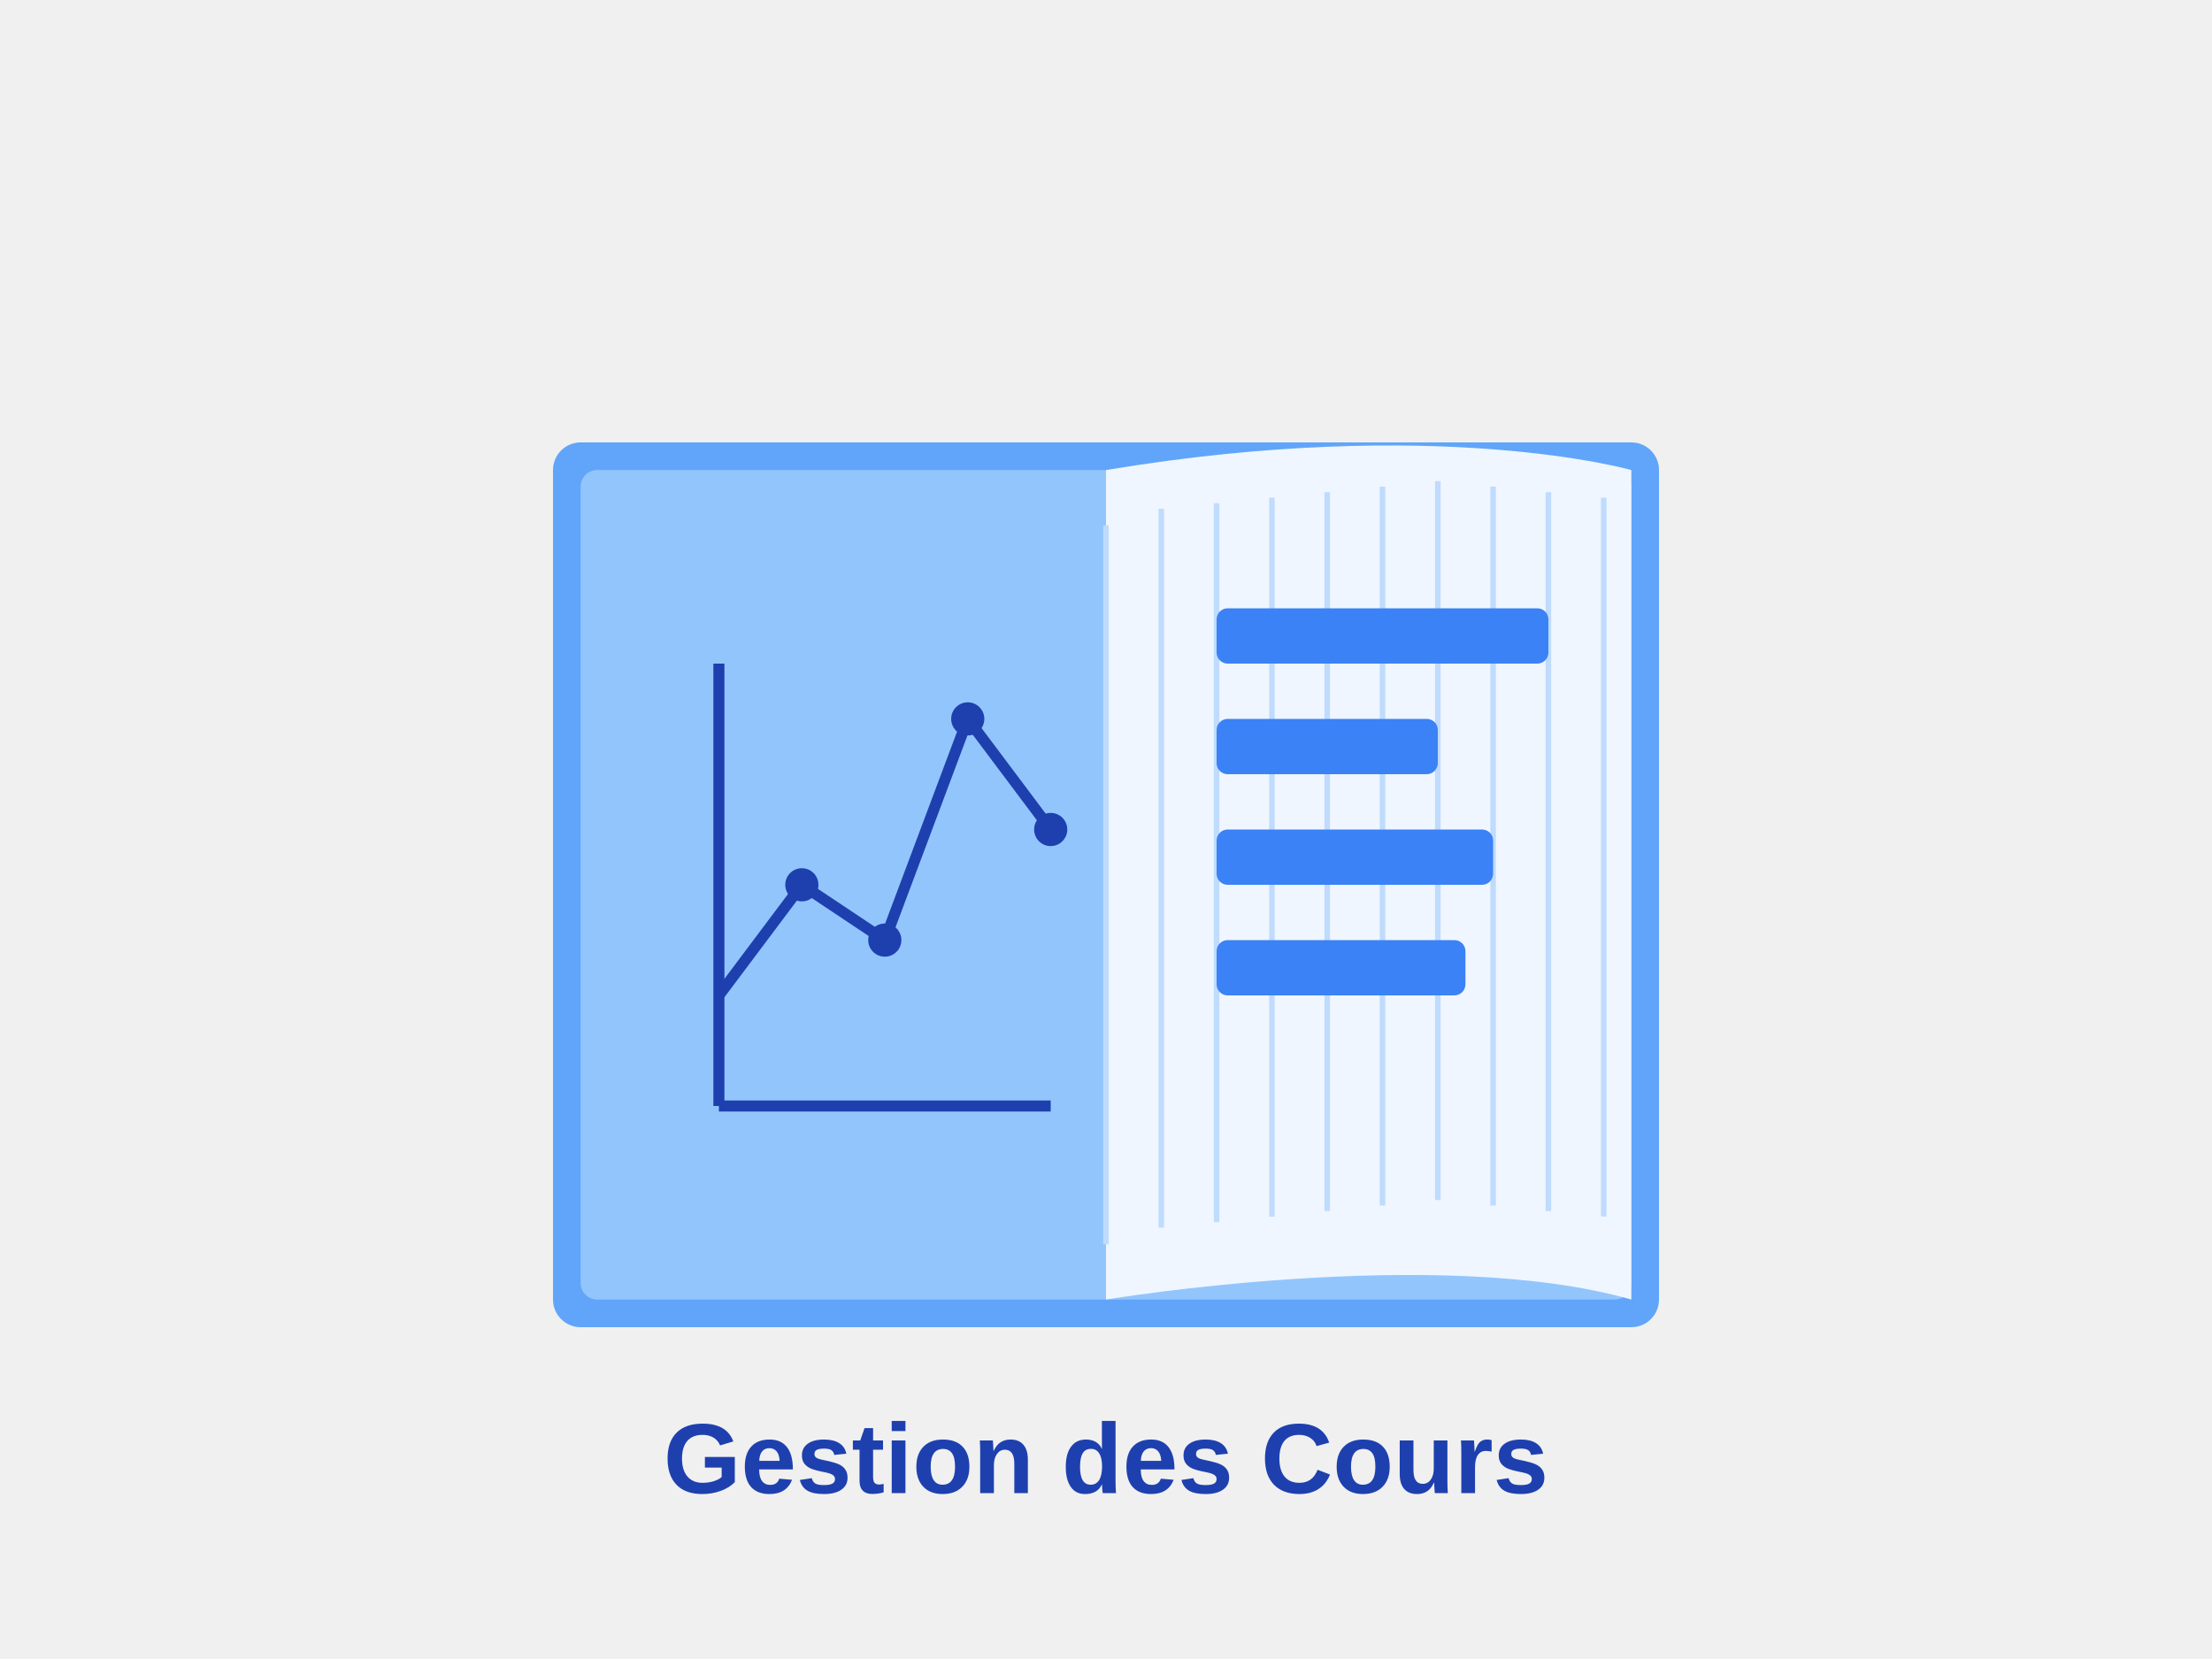
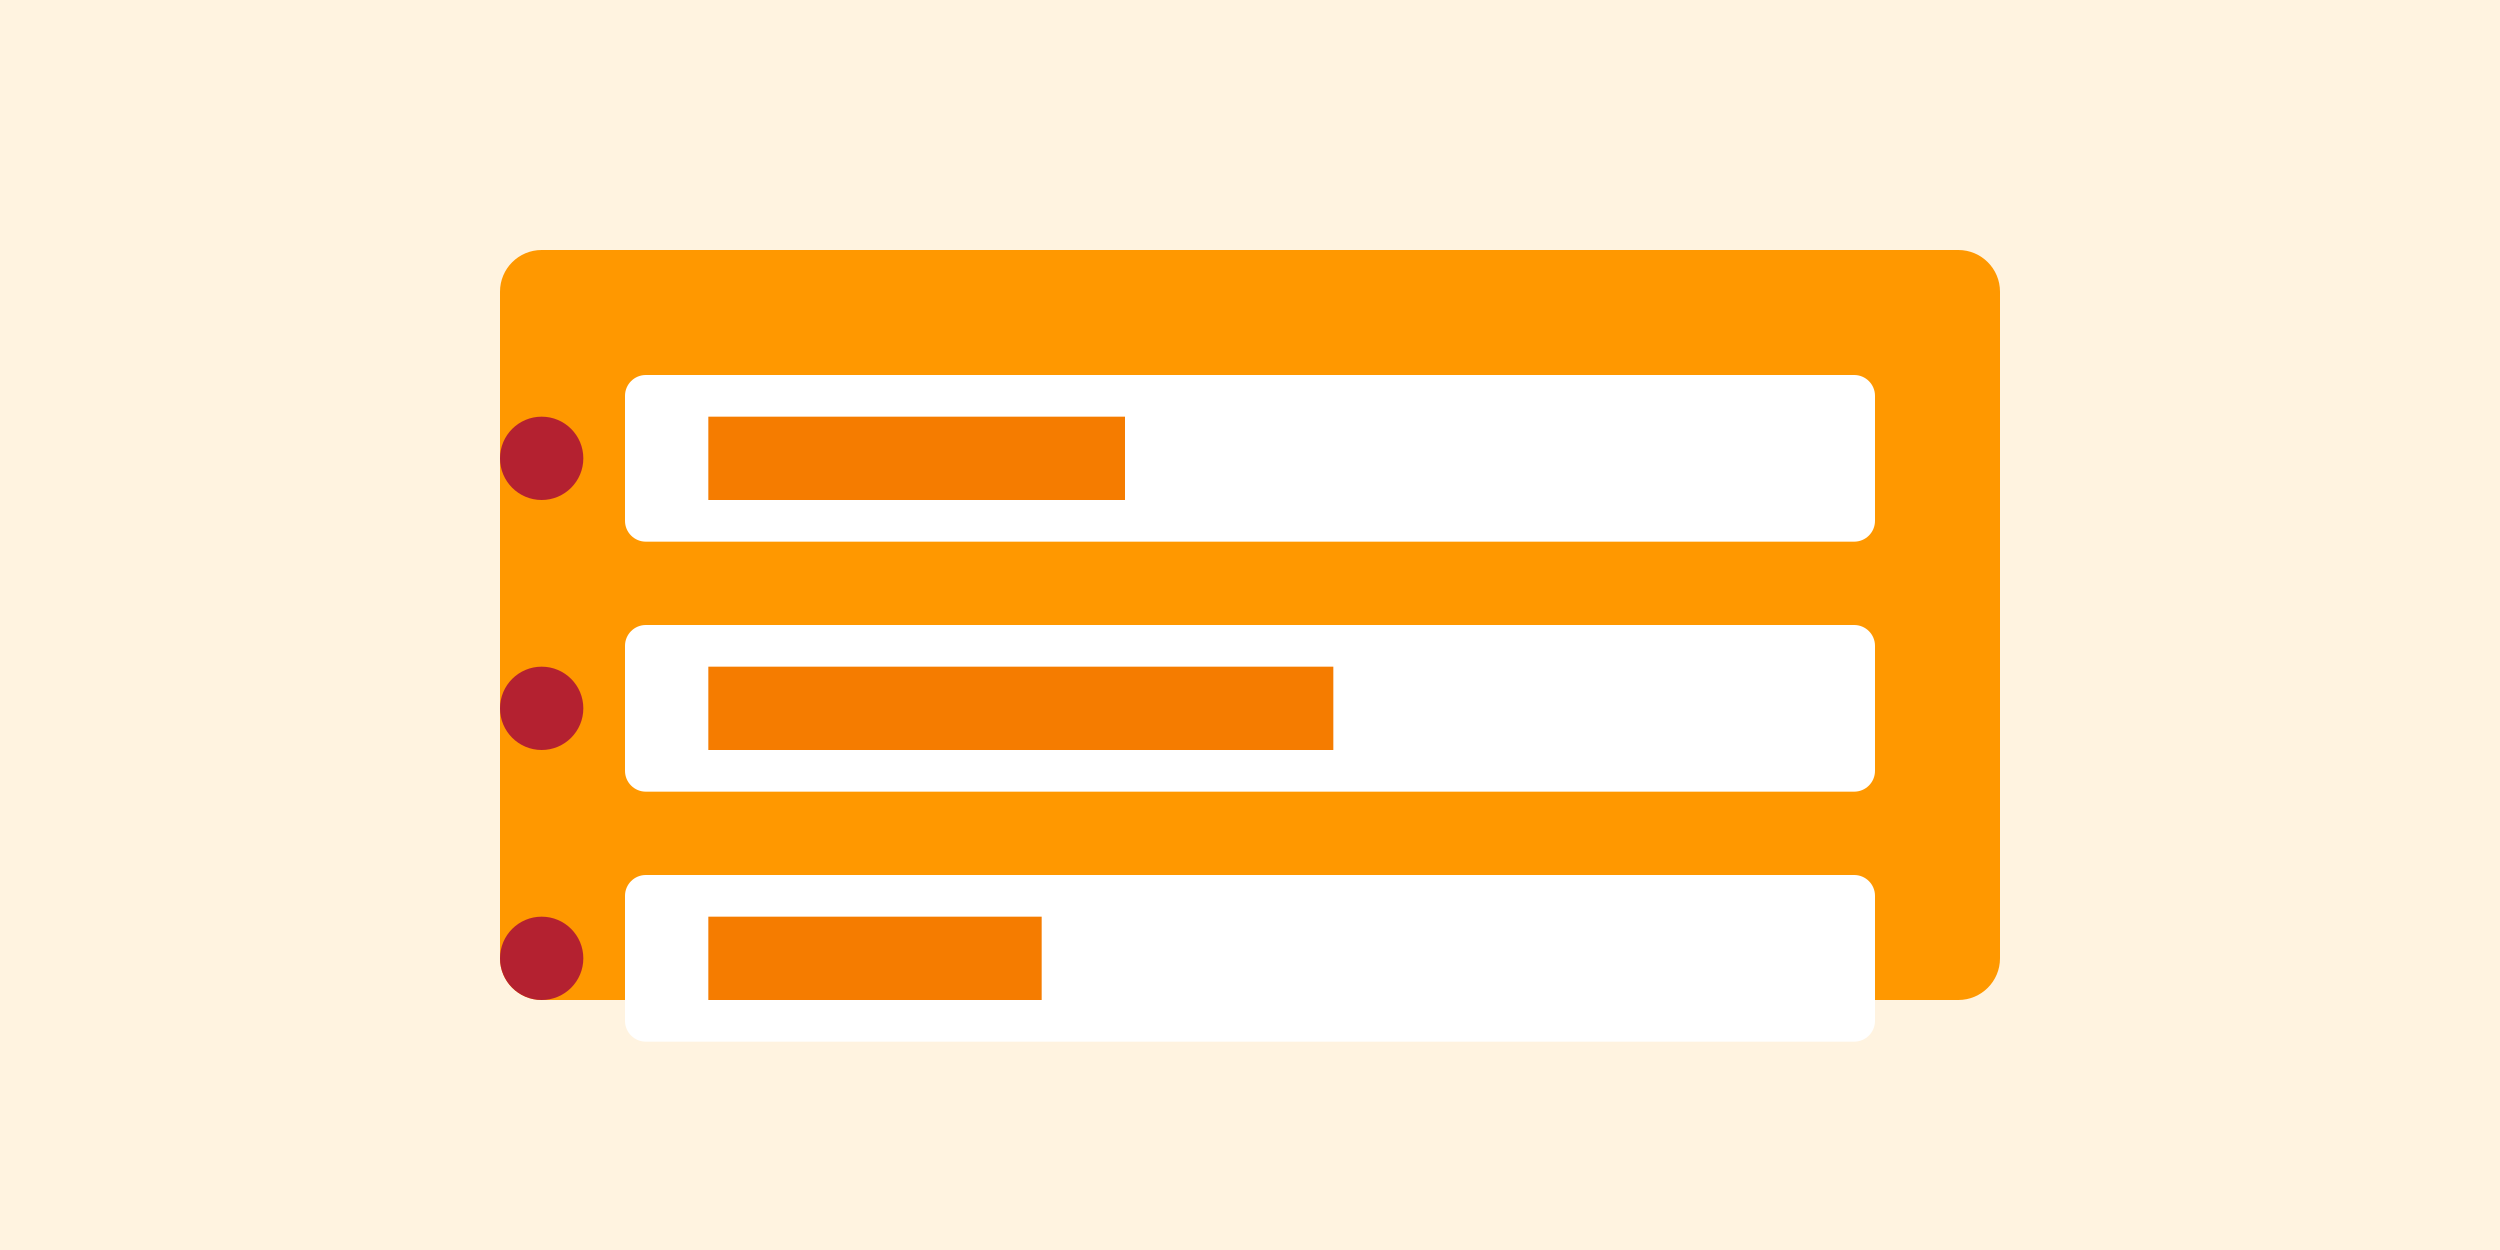
- <svg xmlns="http://www.w3.org/2000/svg" width="400" height="300">
-   <rect x="100" y="80" width="200" height="160" rx="5" ry="5" fill="#60A5FA" />
-   <rect x="105" y="85" width="190" height="150" rx="3" ry="3" fill="#93C5FD" />
-   <path d="M200,85 L200,235 C200,235 260,225 295,235 L295,85 C295,85 260,75 200,85" fill="#EFF6FF" />
-   <path d="M200,95 L200,225 M210,92 L210,222 M220,91 L220,221 M230,90 L230,220 M240,89 L240,219 M250,88 L250,218 M260,87 L260,217 M270,88 L270,218 M280,89 L280,219 M290,90 L290,220" stroke="#BFDBFE" stroke-width="1" />
-   <rect x="220" y="110" width="60" height="10" rx="2" ry="2" fill="#3B82F6" />
-   <rect x="220" y="130" width="40" height="10" rx="2" ry="2" fill="#3B82F6" />
-   <rect x="220" y="150" width="50" height="10" rx="2" ry="2" fill="#3B82F6" />
-   <rect x="220" y="170" width="45" height="10" rx="2" ry="2" fill="#3B82F6" />
-   <line x1="130" y1="200" x2="130" y2="120" stroke="#1E40AF" stroke-width="2" />
-   <line x1="130" y1="200" x2="190" y2="200" stroke="#1E40AF" stroke-width="2" />
-   <path d="M130,180 L145,160 L160,170 L175,130 L190,150" stroke="#1E40AF" stroke-width="2" fill="none" />
-   <circle cx="145" cy="160" r="3" fill="#1E40AF" />
-   <circle cx="160" cy="170" r="3" fill="#1E40AF" />
-   <circle cx="175" cy="130" r="3" fill="#1E40AF" />
-   <circle cx="190" cy="150" r="3" fill="#1E40AF" />
-   <text x="200" y="270" font-family="Arial" font-size="18" font-weight="bold" fill="#1E40AF" text-anchor="middle">Gestion des Cours</text>
+ <svg xmlns="http://www.w3.org/2000/svg" width="600" height="300" viewBox="0 0 600 300" fill="none">
+   <rect width="600" height="300" fill="#FFF3E0" />
+   <rect x="120" y="60" width="360" height="180" rx="10" fill="#FF9800" />
+   <rect x="150" y="90" width="300" height="40" rx="5" fill="#FFFFFF" />
+   <rect x="150" y="150" width="300" height="40" rx="5" fill="#FFFFFF" />
+   <rect x="150" y="210" width="300" height="40" rx="5" fill="#FFFFFF" />
+   <circle cx="130" cy="110" r="10" fill="#b42130" />
+   <circle cx="130" cy="170" r="10" fill="#b42130" />
+   <circle cx="130" cy="230" r="10" fill="#b42130" />
+   <rect x="170" y="100" width="100" height="20" fill="#F57C00" />
+   <rect x="170" y="160" width="150" height="20" fill="#F57C00" />
+   <rect x="170" y="220" width="80" height="20" fill="#F57C00" />
</svg>
